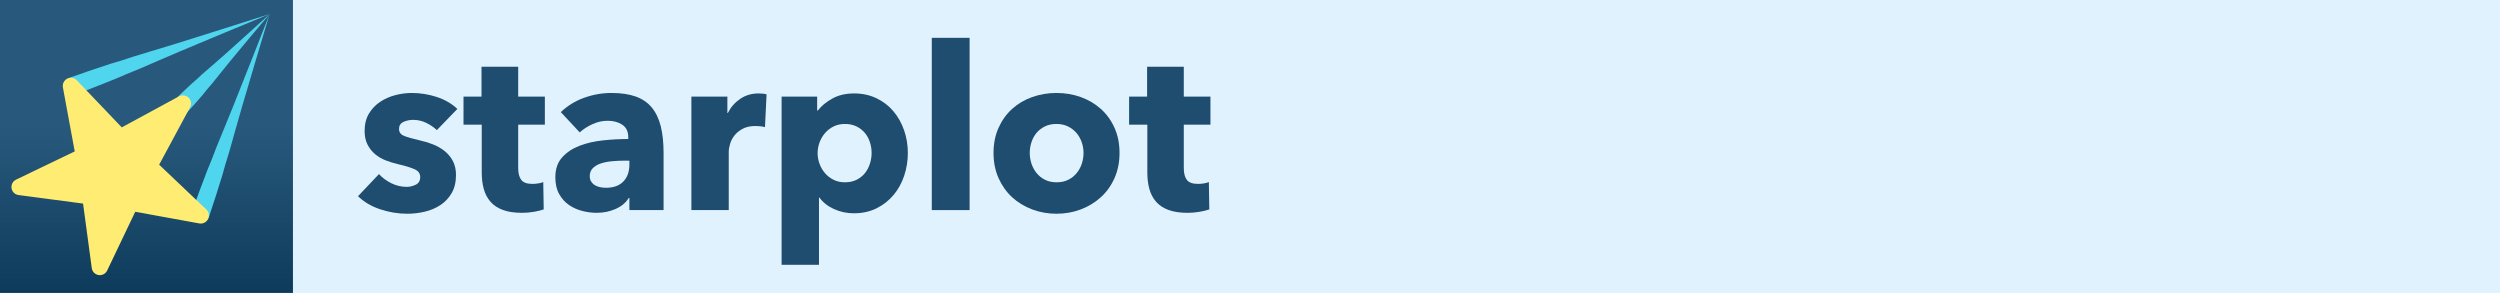
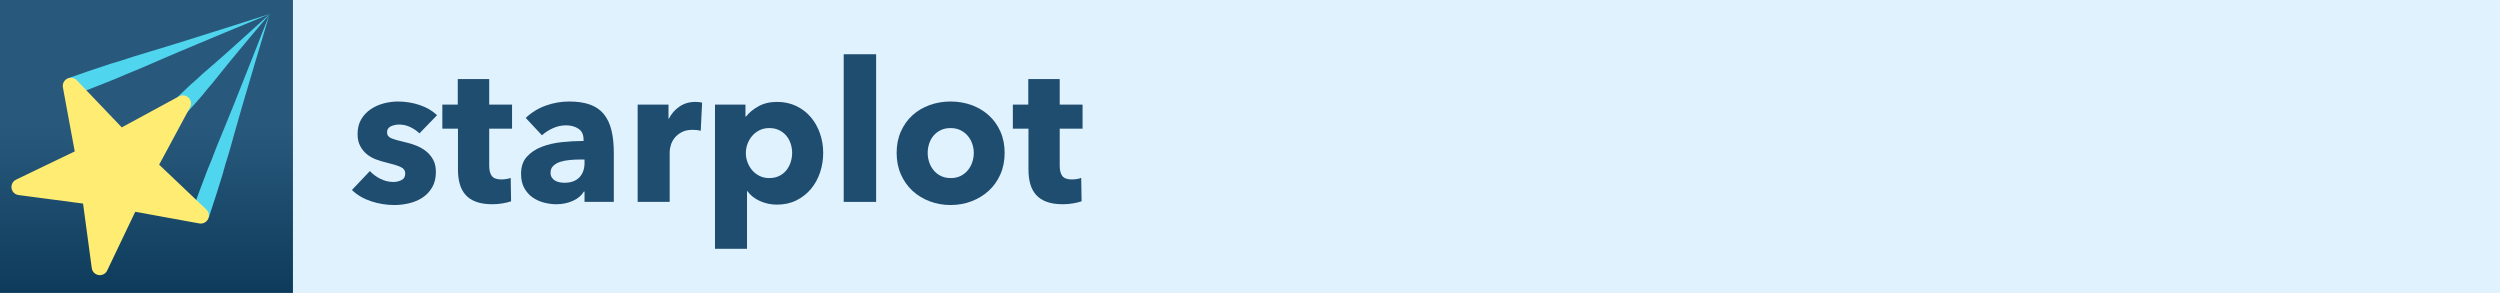
<svg xmlns="http://www.w3.org/2000/svg" xmlns:ns1="http://vectornator.io" height="100%" stroke-miterlimit="10" style="fill-rule:nonzero;clip-rule:evenodd;stroke-linecap:round;stroke-linejoin:round;" version="1.1" viewBox="0 0 1536 180" width="100%" xml:space="preserve">
  <defs>
    <linearGradient gradientTransform="matrix(-1.37764e-16 0.749954 -0.749954 -1.37764e-16 179.989 1.42083e-14)" gradientUnits="userSpaceOnUse" id="LinearGradient" x1="0" x2="240" y1="120" y2="120">
      <stop offset="0.431" stop-color="#28597c" />
      <stop offset="1" stop-color="#0e3b5b" />
    </linearGradient>
  </defs>
  <g id="text" ns1:layerName="text">
    <path d="M0 0L1536 0L1536 180L0 180L0 0Z" fill="#e1f2ff" fill-rule="nonzero" opacity="1" stroke="none" ns1:layerName="Rectangle 1" />
    <g fill="#1e4d70" opacity="1" stroke="none" ns1:layerName="Text 1">
-       <path d="M268.401 79.942C266.534 78.169 264.341 76.675 261.821 75.462C259.301 74.249 256.641 73.642 253.841 73.642C251.694 73.642 249.711 74.062 247.891 74.902C246.071 75.742 245.161 77.189 245.161 79.242C245.161 81.202 246.164 82.602 248.171 83.442C250.178 84.282 253.421 85.215 257.901 86.242C260.514 86.802 263.151 87.595 265.811 88.622C268.471 89.649 270.874 91.002 273.021 92.682C275.168 94.362 276.894 96.415 278.201 98.842C279.508 101.269 280.161 104.162 280.161 107.522C280.161 111.909 279.274 115.619 277.501 118.652C275.728 121.685 273.418 124.135 270.571 126.002C267.724 127.869 264.528 129.222 260.981 130.062C257.434 130.902 253.888 131.322 250.341 131.322C244.648 131.322 239.071 130.412 233.611 128.592C228.151 126.772 223.601 124.089 219.961 120.542L232.841 106.962C234.894 109.202 237.414 111.069 240.401 112.562C243.388 114.055 246.561 114.802 249.921 114.802C251.788 114.802 253.631 114.359 255.451 113.472C257.271 112.585 258.181 111.022 258.181 108.782C258.181 106.635 257.061 105.049 254.821 104.022C252.581 102.995 249.081 101.922 244.321 100.802C241.894 100.242 239.468 99.495 237.041 98.562C234.614 97.629 232.444 96.369 230.531 94.782C228.618 93.195 227.054 91.235 225.841 88.902C224.628 86.569 224.021 83.769 224.021 80.502C224.021 76.302 224.908 72.732 226.681 69.792C228.454 66.852 230.741 64.449 233.541 62.582C236.341 60.715 239.444 59.339 242.851 58.452C246.258 57.565 249.641 57.122 253.001 57.122C258.228 57.122 263.338 57.939 268.331 59.572C273.324 61.205 277.548 63.655 281.001 66.922L268.401 79.942Z" />
-       <path d="M318.381 76.582L318.381 103.182C318.381 106.449 319.011 108.899 320.271 110.532C321.531 112.165 323.794 112.982 327.061 112.982C328.181 112.982 329.371 112.889 330.631 112.702C331.891 112.515 332.941 112.235 333.781 111.862L334.061 128.662C332.474 129.222 330.468 129.712 328.041 130.132C325.614 130.552 323.188 130.762 320.761 130.762C316.094 130.762 312.174 130.179 309.001 129.012C305.828 127.845 303.284 126.165 301.371 123.972C299.458 121.779 298.081 119.165 297.241 116.132C296.401 113.099 295.981 109.715 295.981 105.982L295.981 76.582L284.781 76.582L284.781 59.362L295.841 59.362L295.841 41.022L318.381 41.022L318.381 59.362L334.761 59.362L334.761 76.582L318.381 76.582Z" />
-       <path d="M386.701 98.702L383.761 98.702C381.241 98.702 378.698 98.819 376.131 99.052C373.564 99.285 371.278 99.729 369.271 100.382C367.264 101.035 365.608 101.992 364.301 103.252C362.994 104.512 362.341 106.169 362.341 108.222C362.341 109.529 362.644 110.649 363.251 111.582C363.858 112.515 364.628 113.262 365.561 113.822C366.494 114.382 367.568 114.779 368.781 115.012C369.994 115.245 371.161 115.362 372.281 115.362C376.948 115.362 380.518 114.079 382.991 111.512C385.464 108.945 386.701 105.469 386.701 101.082L386.701 98.702ZM344.561 68.882C348.668 64.962 353.451 62.022 358.911 60.062C364.371 58.102 369.948 57.122 375.641 57.122C381.521 57.122 386.491 57.845 390.551 59.292C394.611 60.739 397.901 62.979 400.421 66.012C402.941 69.045 404.784 72.872 405.951 77.492C407.118 82.112 407.701 87.595 407.701 93.942L407.701 129.082L386.701 129.082L386.701 121.662L386.281 121.662C384.508 124.555 381.824 126.795 378.231 128.382C374.638 129.969 370.741 130.762 366.541 130.762C363.741 130.762 360.848 130.389 357.861 129.642C354.874 128.895 352.144 127.682 349.671 126.002C347.198 124.322 345.168 122.082 343.581 119.282C341.994 116.482 341.201 113.029 341.201 108.922C341.201 103.882 342.578 99.822 345.331 96.742C348.084 93.662 351.631 91.282 355.971 89.602C360.311 87.922 365.141 86.802 370.461 86.242C375.781 85.682 380.961 85.402 386.001 85.402L386.001 84.282C386.001 80.829 384.788 78.285 382.361 76.652C379.934 75.019 376.948 74.202 373.401 74.202C370.134 74.202 366.984 74.902 363.951 76.302C360.918 77.702 358.328 79.382 356.181 81.342L344.561 68.882Z" />
-       <path d="M470.001 78.122C468.974 77.842 467.971 77.655 466.991 77.562C466.011 77.469 465.054 77.422 464.121 77.422C461.041 77.422 458.451 77.982 456.351 79.102C454.251 80.222 452.571 81.575 451.311 83.162C450.051 84.749 449.141 86.475 448.581 88.342C448.021 90.209 447.741 91.842 447.741 93.242L447.741 129.082L424.781 129.082L424.781 59.362L446.901 59.362L446.901 69.442L447.181 69.442C448.954 65.895 451.474 63.002 454.741 60.762C458.008 58.522 461.788 57.402 466.081 57.402C467.014 57.402 467.924 57.449 468.811 57.542C469.698 57.635 470.421 57.775 470.981 57.962L470.001 78.122Z" />
-       <path d="M557.781 93.942C557.781 98.795 557.034 103.462 555.541 107.942C554.048 112.422 551.878 116.365 549.031 119.772C546.184 123.179 542.708 125.909 538.601 127.962C534.494 130.015 529.828 131.042 524.601 131.042C520.308 131.042 516.248 130.179 512.421 128.452C508.594 126.725 505.608 124.369 503.461 121.382L503.181 121.382L503.181 162.682L480.221 162.682L480.221 59.362L502.061 59.362L502.061 67.902L502.481 67.902C504.628 65.102 507.591 62.652 511.371 60.552C515.151 58.452 519.608 57.402 524.741 57.402C529.781 57.402 534.354 58.382 538.461 60.342C542.568 62.302 546.044 64.962 548.891 68.322C551.738 71.682 553.931 75.579 555.471 80.012C557.011 84.445 557.781 89.089 557.781 93.942ZM535.521 93.942C535.521 91.702 535.171 89.509 534.471 87.362C533.771 85.215 532.744 83.325 531.391 81.692C530.038 80.059 528.334 78.729 526.281 77.702C524.228 76.675 521.848 76.162 519.141 76.162C516.528 76.162 514.194 76.675 512.141 77.702C510.088 78.729 508.338 80.082 506.891 81.762C505.444 83.442 504.324 85.355 503.531 87.502C502.738 89.649 502.341 91.842 502.341 94.082C502.341 96.322 502.738 98.515 503.531 100.662C504.324 102.809 505.444 104.722 506.891 106.402C508.338 108.082 510.088 109.435 512.141 110.462C514.194 111.489 516.528 112.002 519.141 112.002C521.848 112.002 524.228 111.489 526.281 110.462C528.334 109.435 530.038 108.082 531.391 106.402C532.744 104.722 533.771 102.785 534.471 100.592C535.171 98.399 535.521 96.182 535.521 93.942Z" />
-       <path d="M572.481 129.082L572.481 23.242L595.721 23.242L595.721 129.082L572.481 129.082Z" />
-       <path d="M687.841 93.942C687.841 99.635 686.814 104.792 684.761 109.412C682.708 114.032 679.908 117.952 676.361 121.172C672.814 124.392 668.708 126.889 664.041 128.662C659.374 130.435 654.381 131.322 649.061 131.322C643.834 131.322 638.864 130.435 634.151 128.662C629.438 126.889 625.331 124.392 621.831 121.172C618.331 117.952 615.554 114.032 613.501 109.412C611.448 104.792 610.421 99.635 610.421 93.942C610.421 88.249 611.448 83.115 613.501 78.542C615.554 73.969 618.331 70.095 621.831 66.922C625.331 63.749 629.438 61.322 634.151 59.642C638.864 57.962 643.834 57.122 649.061 57.122C654.381 57.122 659.374 57.962 664.041 59.642C668.708 61.322 672.814 63.749 676.361 66.922C679.908 70.095 682.708 73.969 684.761 78.542C686.814 83.115 687.841 88.249 687.841 93.942ZM665.721 93.942C665.721 91.702 665.348 89.509 664.601 87.362C663.854 85.215 662.781 83.325 661.381 81.692C659.981 80.059 658.254 78.729 656.201 77.702C654.148 76.675 651.768 76.162 649.061 76.162C646.354 76.162 643.974 76.675 641.921 77.702C639.868 78.729 638.164 80.059 636.811 81.692C635.458 83.325 634.431 85.215 633.731 87.362C633.031 89.509 632.681 91.702 632.681 93.942C632.681 96.182 633.031 98.375 633.731 100.522C634.431 102.669 635.481 104.605 636.881 106.332C638.281 108.059 640.008 109.435 642.061 110.462C644.114 111.489 646.494 112.002 649.201 112.002C651.908 112.002 654.288 111.489 656.341 110.462C658.394 109.435 660.121 108.059 661.521 106.332C662.921 104.605 663.971 102.669 664.671 100.522C665.371 98.375 665.721 96.182 665.721 93.942Z" />
-       <path d="M727.321 76.582L727.321 103.182C727.321 106.449 727.951 108.899 729.211 110.532C730.471 112.165 732.734 112.982 736.001 112.982C737.121 112.982 738.311 112.889 739.571 112.702C740.831 112.515 741.881 112.235 742.721 111.862L743.001 128.662C741.414 129.222 739.408 129.712 736.981 130.132C734.554 130.552 732.128 130.762 729.701 130.762C725.034 130.762 721.114 130.179 717.941 129.012C714.768 127.845 712.224 126.165 710.311 123.972C708.398 121.779 707.021 119.165 706.181 116.132C705.341 113.099 704.921 109.715 704.921 105.982L704.921 76.582L693.721 76.582L693.721 59.362L704.781 59.362L704.781 41.022L727.321 41.022L727.321 59.362L743.701 59.362L743.701 76.582L727.321 76.582Z" />
+       <path d="M257.73 81.927C256.13 80.407 254.25 79.127 252.09 78.087C249.93 77.047 247.65 76.527 245.25 76.527C243.41 76.527 241.71 76.887 240.15 77.607C238.59 78.327 237.81 79.567 237.81 81.327C237.81 83.007 238.67 84.207 240.39 84.927C242.11 85.647 244.89 86.447 248.73 87.327C250.97 87.807 253.23 88.487 255.51 89.367C257.79 90.247 259.85 91.407 261.69 92.847C263.53 94.287 265.01 96.047 266.13 98.127C267.25 100.207 267.81 102.687 267.81 105.567C267.81 109.327 267.05 112.507 265.53 115.107C264.01 117.707 262.03 119.807 259.59 121.407C257.15 123.007 254.41 124.167 251.37 124.887C248.33 125.607 245.29 125.967 242.25 125.967C237.37 125.967 232.59 125.187 227.91 123.627C223.23 122.067 219.33 119.767 216.21 116.727L227.25 105.087C229.01 107.007 231.17 108.607 233.73 109.887C236.29 111.167 239.01 111.807 241.89 111.807C243.49 111.807 245.07 111.427 246.63 110.667C248.19 109.907 248.97 108.567 248.97 106.647C248.97 104.807 248.01 103.447 246.09 102.567C244.17 101.687 241.17 100.767 237.09 99.807C235.01 99.327 232.93 98.687 230.85 97.887C228.77 97.087 226.91 96.007 225.27 94.647C223.63 93.287 222.29 91.607 221.25 89.607C220.21 87.607 219.69 85.207 219.69 82.407C219.69 78.807 220.45 75.747 221.97 73.227C223.49 70.707 225.45 68.647 227.85 67.047C230.25 65.447 232.91 64.267 235.83 63.507C238.75 62.747 241.65 62.367 244.53 62.367C249.01 62.367 253.39 63.067 257.67 64.467C261.95 65.867 265.57 67.967 268.53 70.767L257.73 81.927Z" />
+       <path d="M300.57 79.047L300.57 101.847C300.57 104.647 301.11 106.747 302.19 108.147C303.27 109.547 305.21 110.247 308.01 110.247C308.97 110.247 309.99 110.167 311.07 110.007C312.15 109.847 313.05 109.607 313.77 109.287L314.01 123.687C312.65 124.167 310.93 124.587 308.85 124.947C306.77 125.307 304.69 125.487 302.61 125.487C298.61 125.487 295.25 124.987 292.53 123.987C289.81 122.987 287.63 121.547 285.99 119.667C284.35 117.787 283.17 115.547 282.45 112.947C281.73 110.347 281.37 107.447 281.37 104.247L281.37 79.047L271.77 79.047L271.77 64.287L281.25 64.287L281.25 48.567L300.57 48.567L300.57 64.287L314.61 64.287L314.61 79.047L300.57 79.047Z" />
+       <path d="M359.13 98.007L356.61 98.007C354.45 98.007 352.27 98.107 350.07 98.307C347.87 98.507 345.91 98.887 344.19 99.447C342.47 100.007 341.05 100.827 339.93 101.907C338.81 102.987 338.25 104.407 338.25 106.167C338.25 107.287 338.51 108.247 339.03 109.047C339.55 109.847 340.21 110.487 341.01 110.967C341.81 111.447 342.73 111.787 343.77 111.987C344.81 112.187 345.81 112.287 346.77 112.287C350.77 112.287 353.83 111.187 355.95 108.987C358.07 106.787 359.13 103.807 359.13 100.047L359.13 98.007ZM323.01 72.447C326.53 69.087 330.63 66.567 335.31 64.887C339.99 63.207 344.77 62.367 349.65 62.367C354.69 62.367 358.95 62.987 362.43 64.227C365.91 65.467 368.73 67.387 370.89 69.987C373.05 72.587 374.63 75.867 375.63 79.827C376.63 83.787 377.13 88.487 377.13 93.927L377.13 124.047L359.13 124.047L359.13 117.687L358.77 117.687C357.25 120.167 354.95 122.087 351.87 123.447C348.79 124.807 345.45 125.487 341.85 125.487C339.45 125.487 336.97 125.167 334.41 124.527C331.85 123.887 329.51 122.847 327.39 121.407C325.27 119.967 323.53 118.047 322.17 115.647C320.81 113.247 320.13 110.287 320.13 106.767C320.13 102.447 321.31 98.967 323.67 96.327C326.03 93.687 329.07 91.647 332.79 90.207C336.51 88.767 340.65 87.807 345.21 87.327C349.77 86.847 354.21 86.607 358.53 86.607L358.53 85.647C358.53 82.687 357.49 80.507 355.41 79.107C353.33 77.707 350.77 77.007 347.73 77.007C344.93 77.007 342.23 77.607 339.63 78.807C337.03 80.007 334.81 81.447 332.97 83.127L323.01 72.447Z" />
+       <path d="M430.53 80.367C429.65 80.127 428.79 79.967 427.95 79.887C427.11 79.807 426.29 79.767 425.49 79.767C422.85 79.767 420.63 80.247 418.83 81.207C417.03 82.167 415.59 83.327 414.51 84.687C413.43 86.047 412.65 87.527 412.17 89.127C411.69 90.727 411.45 92.127 411.45 93.327L411.45 124.047L391.77 124.047L391.77 64.287L410.73 64.287L410.73 72.927L410.97 72.927C412.49 69.887 414.65 67.407 417.45 65.487C420.25 63.567 423.49 62.607 427.17 62.607C427.97 62.607 428.75 62.647 429.51 62.727C430.27 62.807 430.89 62.927 431.37 63.087L430.53 80.367Z" />
+       <path d="M505.77 93.927C505.77 98.087 505.13 102.087 503.85 105.927C502.57 109.767 500.71 113.147 498.27 116.067C495.83 118.987 492.85 121.327 489.33 123.087C485.81 124.847 481.81 125.727 477.33 125.727C473.65 125.727 470.17 124.987 466.89 123.507C463.61 122.027 461.05 120.007 459.21 117.447L458.97 117.447L458.97 152.847L439.29 152.847L439.29 64.287L458.01 64.287L458.01 71.607L458.37 71.607C460.21 69.207 462.75 67.107 465.99 65.307C469.23 63.507 473.05 62.607 477.45 62.607C481.77 62.607 485.69 63.447 489.21 65.127C492.73 66.807 495.71 69.087 498.15 71.967C500.59 74.847 502.47 78.187 503.79 81.987C505.11 85.787 505.77 89.767 505.77 93.927ZM486.69 93.927C486.69 92.007 486.39 90.127 485.79 88.287C485.19 86.447 484.31 84.827 483.15 83.427C481.99 82.027 480.53 80.887 478.77 80.007C477.01 79.127 474.97 78.687 472.65 78.687C470.41 78.687 468.41 79.127 466.65 80.007C464.89 80.887 463.39 82.047 462.15 83.487C460.91 84.927 459.95 86.567 459.27 88.407C458.59 90.247 458.25 92.127 458.25 94.047C458.25 95.967 458.59 97.847 459.27 99.687C459.95 101.527 460.91 103.167 462.15 104.607C463.39 106.047 464.89 107.207 466.65 108.087C468.41 108.967 470.41 109.407 472.65 109.407C474.97 109.407 477.01 108.967 478.77 108.087C480.53 107.207 481.99 106.047 483.15 104.607C484.31 103.167 485.19 101.507 485.79 99.627C486.39 97.747 486.69 95.847 486.69 93.927Z" />
+       <path d="M518.37 124.047L518.37 33.327L538.29 33.327L538.29 124.047L518.37 124.047Z" />
+       <path d="M617.25 93.927C617.25 98.807 616.37 103.227 614.61 107.187C612.85 111.147 610.45 114.507 607.41 117.267C604.37 120.027 600.85 122.167 596.85 123.687C592.85 125.207 588.57 125.967 584.01 125.967C579.53 125.967 575.27 125.207 571.23 123.687C567.19 122.167 563.67 120.027 560.67 117.267C557.67 114.507 555.29 111.147 553.53 107.187C551.77 103.227 550.89 98.807 550.89 93.927C550.89 89.047 551.77 84.647 553.53 80.727C555.29 76.807 557.67 73.487 560.67 70.767C563.67 68.047 567.19 65.967 571.23 64.527C575.27 63.087 579.53 62.367 584.01 62.367C588.57 62.367 592.85 63.087 596.85 64.527C600.85 65.967 604.37 68.047 607.41 70.767C610.45 73.487 612.85 76.807 614.61 80.727C616.37 84.647 617.25 89.047 617.25 93.927ZM598.29 93.927C598.29 92.007 597.97 90.127 597.33 88.287C596.69 86.447 595.77 84.827 594.57 83.427C593.37 82.027 591.89 80.887 590.13 80.007C588.37 79.127 586.33 78.687 584.01 78.687C581.69 78.687 579.65 79.127 577.89 80.007C576.13 80.887 574.67 82.027 573.51 83.427C572.35 84.827 571.47 86.447 570.87 88.287C570.27 90.127 569.97 92.007 569.97 93.927C569.97 95.847 570.27 97.727 570.87 99.567C571.47 101.407 572.37 103.067 573.57 104.547C574.77 106.027 576.25 107.207 578.01 108.087C579.77 108.967 581.81 109.407 584.13 109.407C586.45 109.407 588.49 108.967 590.25 108.087C592.01 107.207 593.49 106.027 594.69 104.547C595.89 103.067 596.79 101.407 597.39 99.567C597.99 97.727 598.29 95.847 598.29 93.927Z" />
+       <path d="M651.09 79.047L651.09 101.847C651.09 104.647 651.63 106.747 652.71 108.147C653.79 109.547 655.73 110.247 658.53 110.247C659.49 110.247 660.51 110.167 661.59 110.007C662.67 109.847 663.57 109.607 664.29 109.287L664.53 123.687C663.17 124.167 661.45 124.587 659.37 124.947C657.29 125.307 655.21 125.487 653.13 125.487C649.13 125.487 645.77 124.987 643.05 123.987C640.33 122.987 638.15 121.547 636.51 119.667C634.87 117.787 633.69 115.547 632.97 112.947C632.25 110.347 631.89 107.447 631.89 104.247L631.89 79.047L622.29 79.047L622.29 64.287L631.77 64.287L631.77 48.567L651.09 48.567L651.09 64.287L665.13 64.287L665.13 79.047L651.09 79.047Z" />
    </g>
  </g>
  <clipPath id="ArtboardFrame">
    <rect height="180" width="1536" x="0" y="0" />
  </clipPath>
  <g clip-path="url(#ArtboardFrame)" id="logo" ns1:layerName="logo">
    <path d="M179.989 1.42083e-14L179.989 179.989L-2.84217e-14 179.989L-7.10673e-15-2.84217e-14L179.989 1.42083e-14Z" fill="url(#LinearGradient)" fill-rule="nonzero" opacity="1" stroke="none" ns1:layerName="Rectangle 1" />
    <g opacity="1" ns1:layerName="Line 1">
      <path d="M165.656 8.625C146.817 14.623 127.973 20.661 109.094 26.531C100.127 29.319 91.147 32.013 82.156 34.719C79.589 35.492 77.066 36.442 74.5 37.219C72.253 37.899 69.987 38.535 67.75 39.25C59.457 41.899 51.254 44.799 43.031 47.656C40.199 48.692 38.745 51.824 39.781 54.656C40.817 57.488 43.949 58.942 46.781 57.906C54.907 54.784 63.049 51.701 71.094 48.375C73.264 47.478 75.406 46.524 77.562 45.594C80.024 44.532 82.571 43.629 85.031 42.562C93.646 38.829 102.226 35.092 110.875 31.438C129.087 23.742 147.393 16.197 165.656 8.625Z" fill="#50d5ee" stroke="none" />
    </g>
    <g opacity="1" ns1:layerName="Line 2">
      <path d="M165.656 8.625C156.243 17.169 146.86 25.758 137.344 34.188C132.896 38.127 128.321 41.967 123.875 45.906C122.923 46.75 122.073 47.652 121.125 48.5C119.859 49.632 118.536 50.698 117.281 51.844C113.221 55.552 109.321 59.453 105.406 63.312C103.314 65.484 103.359 68.939 105.531 71.031C107.703 73.123 111.189 73.047 113.281 70.875C116.992 66.819 120.728 62.79 124.281 58.594C125.379 57.297 126.385 55.933 127.469 54.625C128.281 53.645 129.161 52.733 129.969 51.75C133.739 47.16 137.386 42.467 141.156 37.875C149.224 28.05 157.471 18.352 165.656 8.625Z" fill="#50d5ee" stroke="none" />
    </g>
    <g opacity="1" ns1:layerName="Line 3">
      <path d="M165.656 8.625C158.364 27.179 151.104 45.745 143.688 64.25C140.165 73.038 136.539 81.807 132.938 90.562C131.909 93.063 131.056 95.623 130.031 98.125C129.134 100.316 128.208 102.483 127.344 104.688C124.141 112.861 121.185 121.125 118.188 129.375C117.203 132.225 118.712 135.328 121.562 136.312C124.413 137.297 127.516 135.788 128.5 132.938C131.231 124.595 134.01 116.283 136.531 107.875C137.211 105.607 137.823 103.309 138.469 101.031C139.206 98.43 140.11 95.884 140.844 93.281C143.411 84.168 145.944 75.058 148.594 65.969C154.174 46.829 159.948 27.726 165.656 8.625Z" fill="#50d5ee" stroke="none" />
    </g>
    <path d="M43.567 52.788L73.833 84.479L112.357 63.591L91.57 102.17L123.34 132.353L80.226 124.505L61.337 164.047L55.479 120.618L12.035 114.873L51.528 95.881L43.567 52.788Z" fill="#ffed73" fill-rule="nonzero" opacity="1" stroke="#ffed73" stroke-linecap="butt" stroke-linejoin="round" stroke-width="10" ns1:layerName="Star 1" />
  </g>
</svg>
